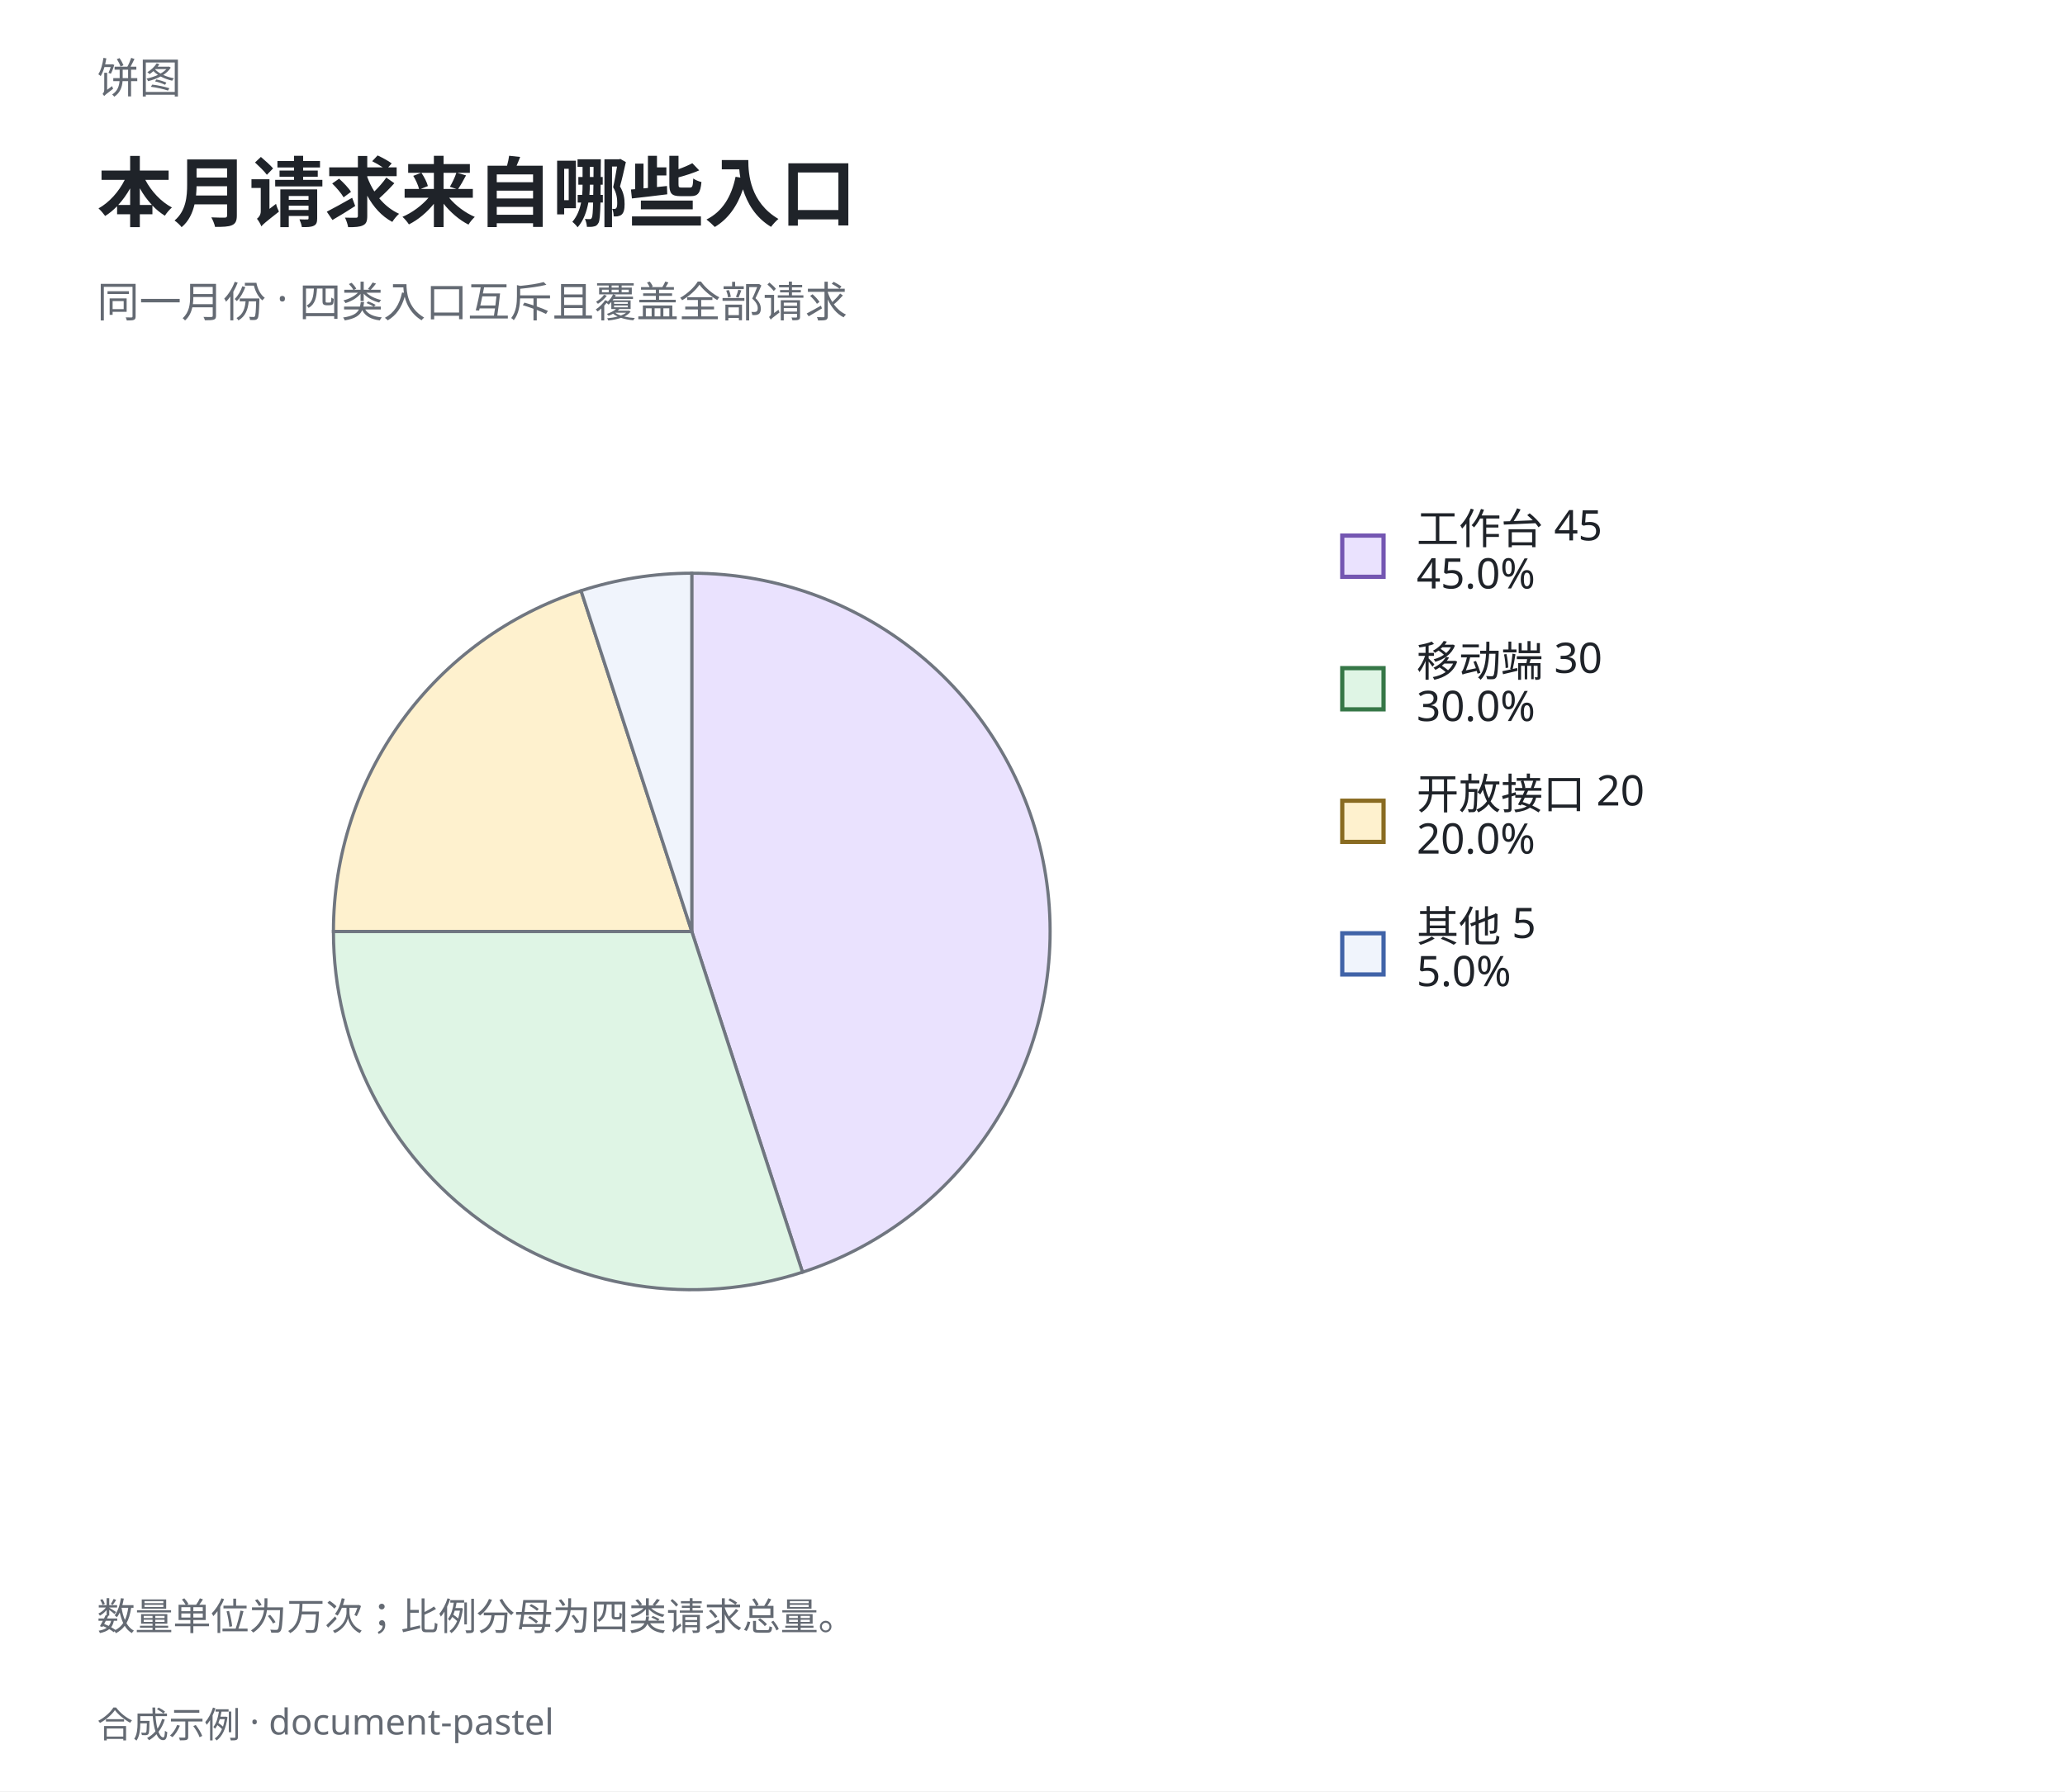
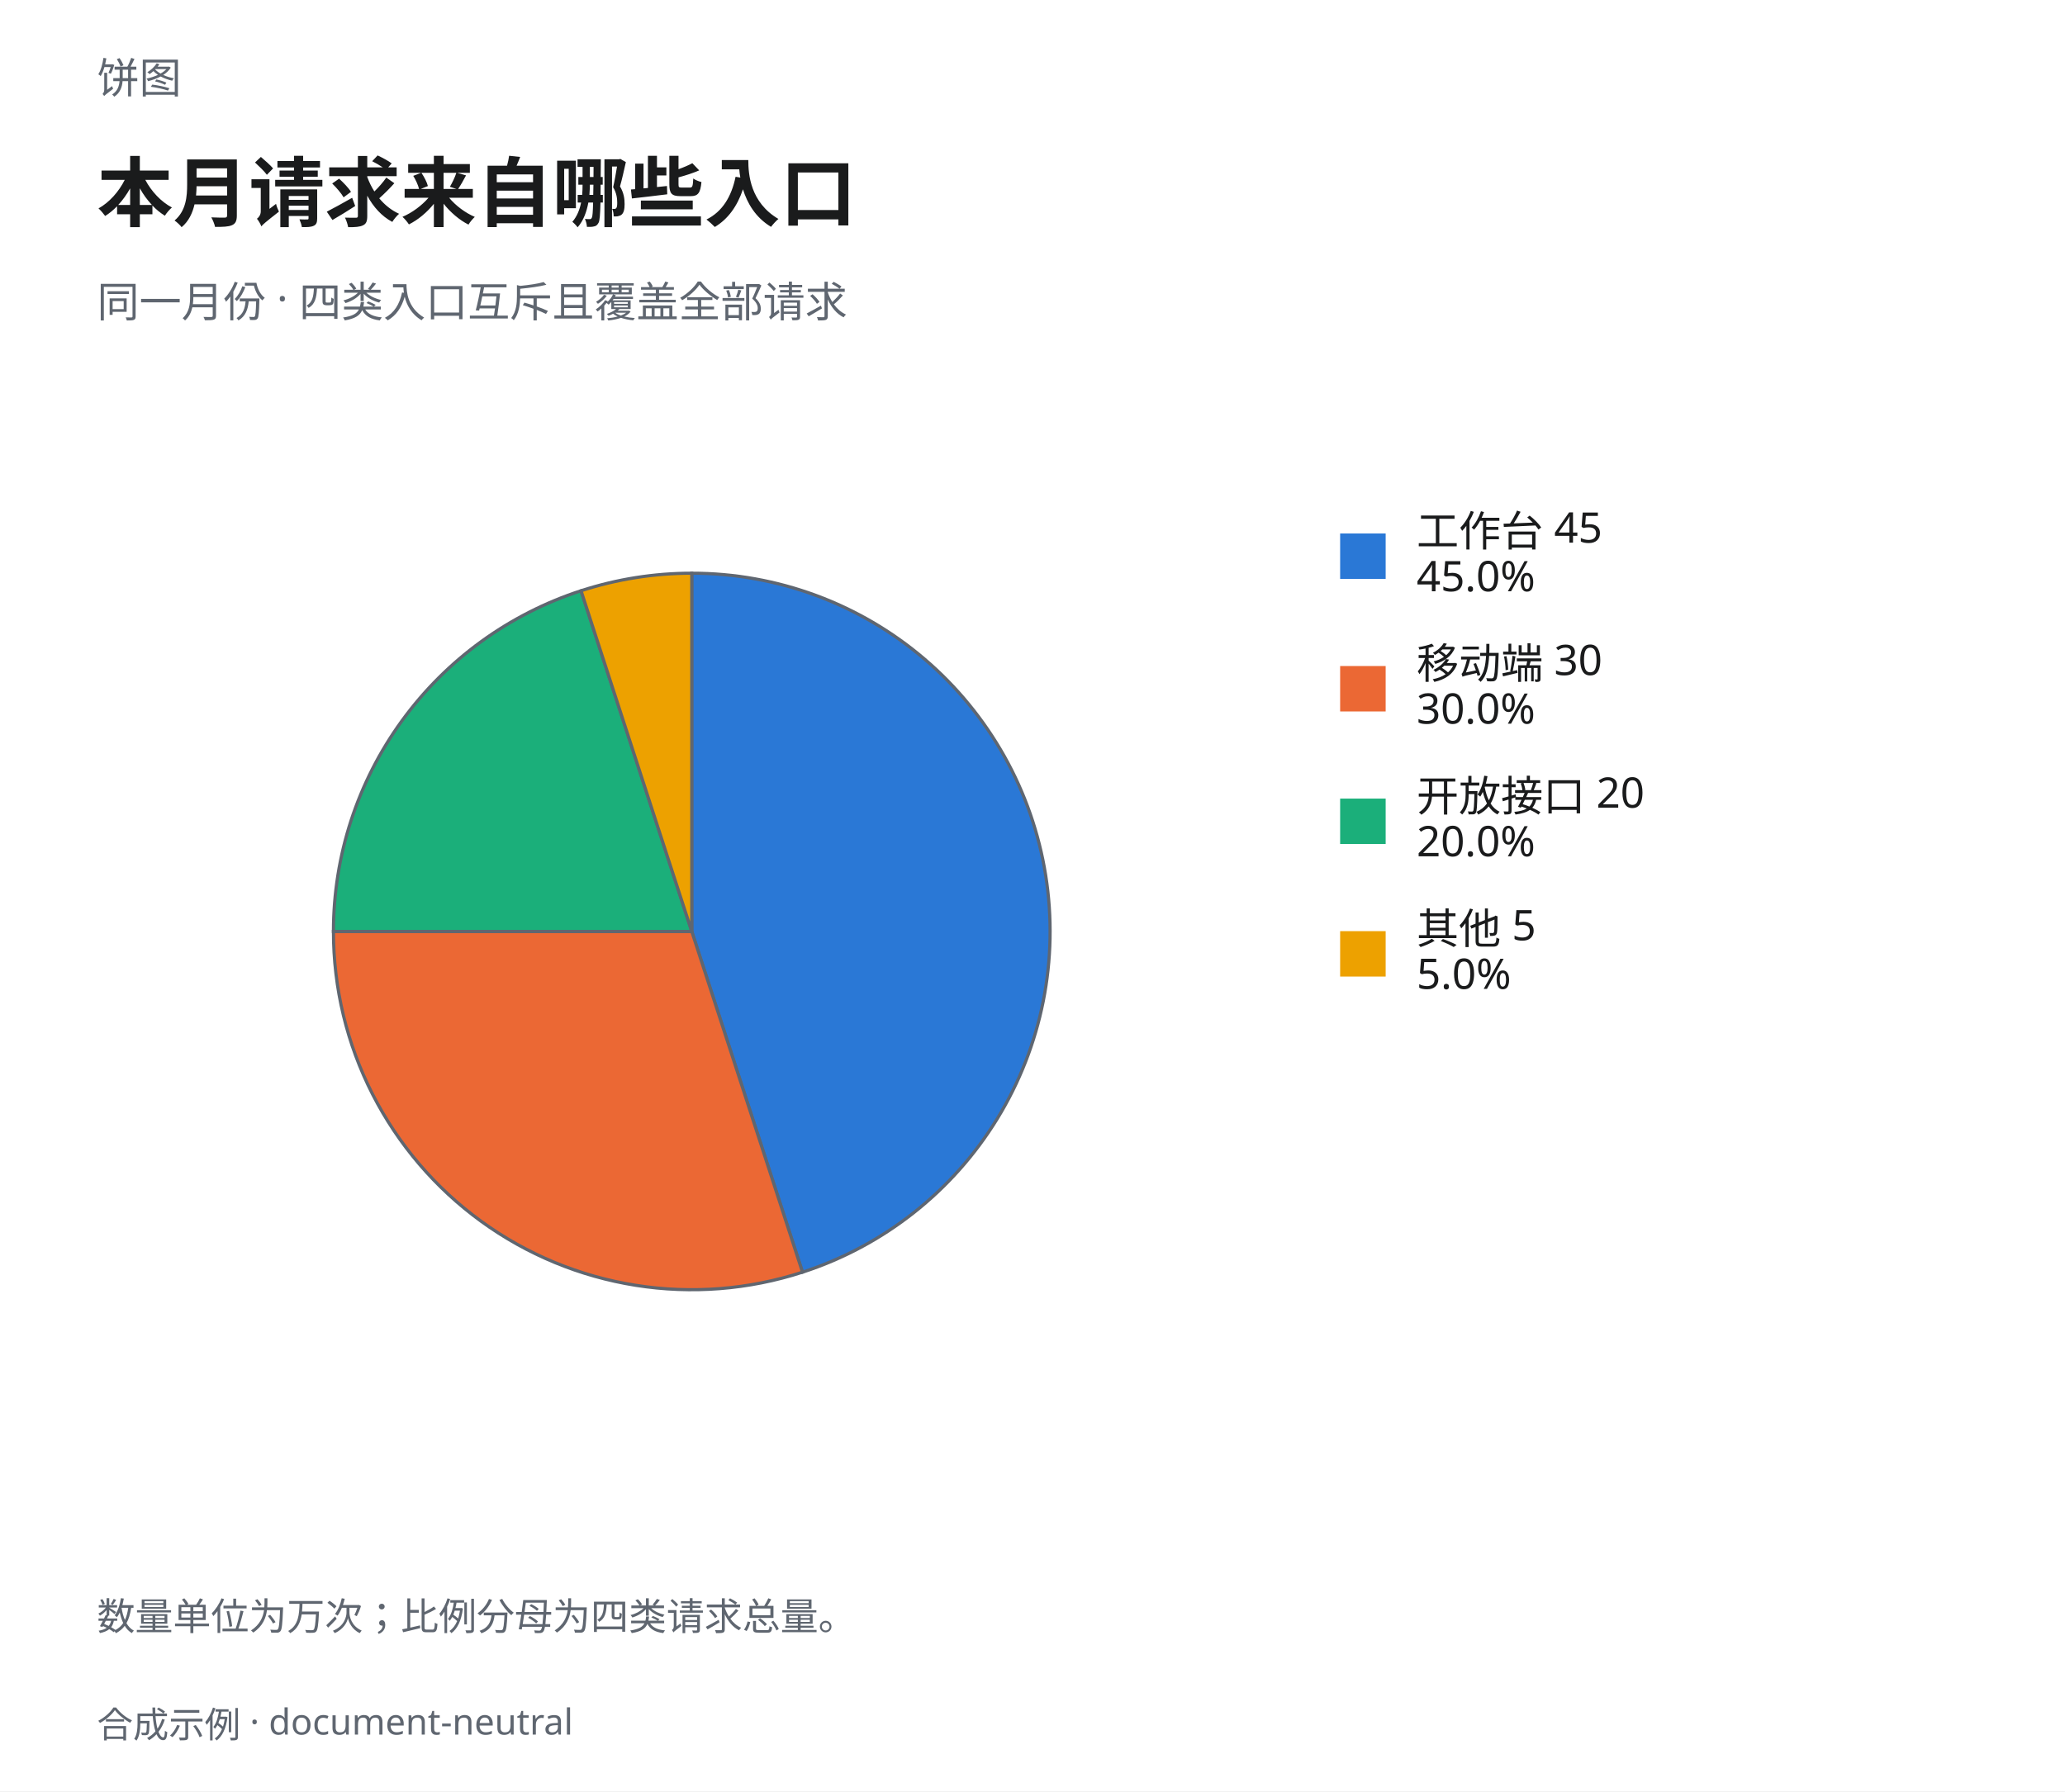
<svg xmlns="http://www.w3.org/2000/svg" width="489.6pt" height="424.8pt" viewBox="0 0 489.6 424.8" version="1.1">
  <defs>
    <style type="text/css">*{stroke-linejoin: round; stroke-linecap: butt}</style>
  </defs>
  <g id="figure_1">
    <g id="patch_1">
      <path d="M 0 424.8 L 489.6 424.8 L 489.6 0 L 0 0 z " style="fill: #ffffff" />
    </g>
    <g id="axes_1">
      <g id="patch_2">
-         <path d="M 190.27 301.698 C 209.504 295.448 225.889 282.531 236.456 265.287 C 247.023 248.044 251.094 227.581 247.93 207.605 C 244.766 187.63 234.572 169.426 219.193 156.292 C 203.815 143.157 184.24 135.936 164.016 135.936 L 164.016 220.896 z " style="fill: #eae2fe; stroke: #707680; stroke-width: 0.75; stroke-linejoin: miter" />
+         <path d="M 190.27 301.698 C 209.504 295.448 225.889 282.531 236.456 265.287 C 247.023 248.044 251.094 227.581 247.93 207.605 C 244.766 187.63 234.572 169.426 219.193 156.292 C 203.815 143.157 184.24 135.936 164.016 135.936 L 164.016 220.896 z " style="fill: #2a78d6; stroke: #5f6670; stroke-width: 0.75; stroke-linejoin: miter" />
      </g>
      <g id="patch_3">
-         <path d="M 79.056 220.896 C 79.056 234.303 82.229 247.521 88.316 259.467 C 94.403 271.413 103.231 281.75 114.078 289.63 C 124.924 297.51 137.483 302.713 150.725 304.81 C 163.967 306.907 177.519 305.841 190.27 301.698 L 164.016 220.896 z " style="fill: #dff5e5; stroke: #707680; stroke-width: 0.75; stroke-linejoin: miter" />
+         <path d="M 79.056 220.896 C 79.056 234.303 82.229 247.521 88.316 259.467 C 94.403 271.413 103.231 281.75 114.078 289.63 C 124.924 297.51 137.483 302.713 150.725 304.81 C 163.967 306.907 177.519 305.841 190.27 301.698 L 164.016 220.896 z " style="fill: #eb6834; stroke: #5f6670; stroke-width: 0.75; stroke-linejoin: miter" />
      </g>
      <g id="patch_4">
-         <path d="M 137.762 140.094 C 120.701 145.638 105.826 156.445 95.282 170.958 C 84.738 185.471 79.056 202.957 79.056 220.896 L 164.016 220.896 z " style="fill: #fef1ce; stroke: #707680; stroke-width: 0.75; stroke-linejoin: miter" />
+         <path d="M 137.762 140.094 C 120.701 145.638 105.826 156.445 95.282 170.958 C 84.738 185.471 79.056 202.957 79.056 220.896 L 164.016 220.896 z " style="fill: #1baf7a; stroke: #5f6670; stroke-width: 0.75; stroke-linejoin: miter" />
      </g>
      <g id="patch_5">
-         <path d="M 164.016 135.936 C 159.565 135.936 155.121 136.286 150.725 136.982 C 146.329 137.678 141.995 138.719 137.762 140.094 L 164.016 220.896 z " style="fill: #f0f4fc; stroke: #707680; stroke-width: 0.75; stroke-linejoin: miter" />
+         <path d="M 164.016 135.936 C 159.565 135.936 155.121 136.286 150.725 136.982 C 146.329 137.678 141.995 138.719 137.762 140.094 L 164.016 220.896 z " style="fill: #eda100; stroke: #5f6670; stroke-width: 0.75; stroke-linejoin: miter" />
      </g>
      <g id="matplotlib.axis_1" />
      <g id="matplotlib.axis_2" />
    </g>
    <g id="patch_6">
-       <path d="M 318.24 136.786 L 328.032 136.786 L 328.032 127.015 L 318.24 127.015 z " style="fill: #eae2fe; stroke: #7456b2; stroke-linejoin: miter" />
+       <path d="M 318.24 136.786 L 328.032 136.786 L 328.032 127.015 L 318.24 127.015 z " style="fill: #2a78d6; stroke: #2a78d6; stroke-linejoin: miter" />
    </g>
    <g id="patch_7">
-       <path d="M 318.24 168.221 L 328.032 168.221 L 328.032 158.45 L 318.24 158.45 z " style="fill: #dff5e5; stroke: #367747; stroke-linejoin: miter" />
+       <path d="M 318.24 168.221 L 328.032 168.221 L 328.032 158.45 L 318.24 158.45 z " style="fill: #eb6834; stroke: #eb6834; stroke-linejoin: miter" />
    </g>
    <g id="patch_8">
-       <path d="M 318.24 199.656 L 328.032 199.656 L 328.032 189.886 L 318.24 189.886 z " style="fill: #fef1ce; stroke: #896b21; stroke-linejoin: miter" />
+       <path d="M 318.24 199.656 L 328.032 199.656 L 328.032 189.886 L 318.24 189.886 z " style="fill: #1baf7a; stroke: #1baf7a; stroke-linejoin: miter" />
    </g>
    <g id="patch_9">
-       <path d="M 318.24 231.091 L 328.032 231.091 L 328.032 221.321 L 318.24 221.321 z " style="fill: #f0f4fc; stroke: #4063a8; stroke-linejoin: miter" />
+       <path d="M 318.24 231.091 L 328.032 231.091 L 328.032 221.321 L 318.24 221.321 z " style="fill: #eda100; stroke: #eda100; stroke-linejoin: miter" />
    </g>
    <g id="text_1">
-       <text style="fill: #646a73; font: 10px 'Arial Unicode MS'; text-anchor: start" x="23.011" y="22.09" transform="rotate(-0 23.0112 22.0896)">饼图</text>
+       <text style="font-size: 10px; font-family: 'Arial Unicode MS'; text-anchor: start; fill: #5f6670" x="23.011" y="22.09" transform="rotate(-0 23.0112 22.0896)">饼图</text>
    </g>
    <g id="text_2">
-       <text style="fill: #1f2329; font: 700 18px 'Arial Unicode MS'; text-anchor: start" x="23.011" y="52.25" transform="rotate(-0 23.0112 52.2504)">本月请求来自哪些入口</text>
+       <text style="font-weight: 700; font-size: 18px; font-family: 'Arial Unicode MS'; text-anchor: start; fill: #1a1b1c" x="23.011" y="52.25" transform="rotate(-0 23.0112 52.2504)">本月请求来自哪些入口</text>
    </g>
    <g id="text_3">
-       <text style="fill: #646a73; font: 10px 'Arial Unicode MS'; text-anchor: start" x="23.011" y="75.19" transform="rotate(-0 23.0112 75.1896)">同一月份 · 四类入口互斥且覆盖全部请求</text>
+       <text style="font-size: 10px; font-family: 'Arial Unicode MS'; text-anchor: start; fill: #5f6670" x="23.011" y="75.19" transform="rotate(-0 23.0112 75.1896)">同一月份 · 四类入口互斥且覆盖全部请求</text>
    </g>
    <g id="text_4">
-       <text style="fill: #646a73; font: 9px 'Arial Unicode MS'; text-anchor: start" x="23.011" y="386.568" transform="rotate(-0 23.0112 386.568)">数量单位为万次；比例分母为四类请求总量。</text>
+       <text style="font-size: 9px; font-family: 'Arial Unicode MS'; text-anchor: start; fill: #5f6670" x="23.011" y="386.568" transform="rotate(-0 23.0112 386.568)">数量单位为万次；比例分母为四类请求总量。</text>
    </g>
    <g id="text_5">
-       <text style="fill: #646a73; font: 8.5px 'Arial Unicode MS'; text-anchor: start" x="23.011" y="412.056" transform="rotate(-0 23.0112 412.056)">合成示例 · document-pastel</text>
+       <text style="font-size: 8.5px; font-family: 'Arial Unicode MS'; text-anchor: start; fill: #5f6670" x="23.011" y="412.056" transform="rotate(-0 23.0112 412.056)">合成示例 · document-neutral</text>
    </g>
    <g id="text_6">
-       <text style="fill: #1f2329; font: 10px 'Arial Unicode MS'" transform="translate(335.8656 128.98)">工作台  45</text>
-       <text style="fill: #1f2329; font: 10px 'Arial Unicode MS'" transform="translate(335.8656 139.5616)">45.0%</text>
+       <text style="font-size: 10px; font-family: 'Arial Unicode MS'; fill: #1a1b1c" transform="translate(335.8656 129.525)">工作台  45</text>
+       <text style="font-size: 10px; font-family: 'Arial Unicode MS'; fill: #1a1b1c" transform="translate(335.8656 140.2233)">45.0%</text>
    </g>
    <g id="text_7">
-       <text style="fill: #1f2329; font: 10px 'Arial Unicode MS'" transform="translate(335.8656 160.4152)">移动端  30</text>
-       <text style="fill: #1f2329; font: 10px 'Arial Unicode MS'" transform="translate(335.8656 170.9968)">30.0%</text>
+       <text style="font-size: 10px; font-family: 'Arial Unicode MS'; fill: #1a1b1c" transform="translate(335.8656 160.9188)">移动端  30</text>
+       <text style="font-size: 10px; font-family: 'Arial Unicode MS'; fill: #1a1b1c" transform="translate(335.8656 171.617)">30.0%</text>
    </g>
    <g id="text_8">
-       <text style="fill: #1f2329; font: 10px 'Arial Unicode MS'" transform="translate(335.8656 191.8504)">开放接口  20</text>
-       <text style="fill: #1f2329; font: 10px 'Arial Unicode MS'" transform="translate(335.8656 202.432)">20.0%</text>
+       <text style="font-size: 10px; font-family: 'Arial Unicode MS'; fill: #1a1b1c" transform="translate(335.8656 192.3688)">开放接口  20</text>
+       <text style="font-size: 10px; font-family: 'Arial Unicode MS'; fill: #1a1b1c" transform="translate(335.8656 203.0671)">20.0%</text>
    </g>
    <g id="text_9">
-       <text style="fill: #1f2329; font: 10px 'Arial Unicode MS'" transform="translate(335.8656 223.2856)">其他  5</text>
-       <text style="fill: #1f2329; font: 10px 'Arial Unicode MS'" transform="translate(335.8656 233.8672)">5.0%</text>
+       <text style="font-size: 10px; font-family: 'Arial Unicode MS'; fill: #1a1b1c" transform="translate(335.8656 223.8158)">其他  5</text>
+       <text style="font-size: 10px; font-family: 'Arial Unicode MS'; fill: #1a1b1c" transform="translate(335.8656 234.514)">5.0%</text>
    </g>
  </g>
</svg>
